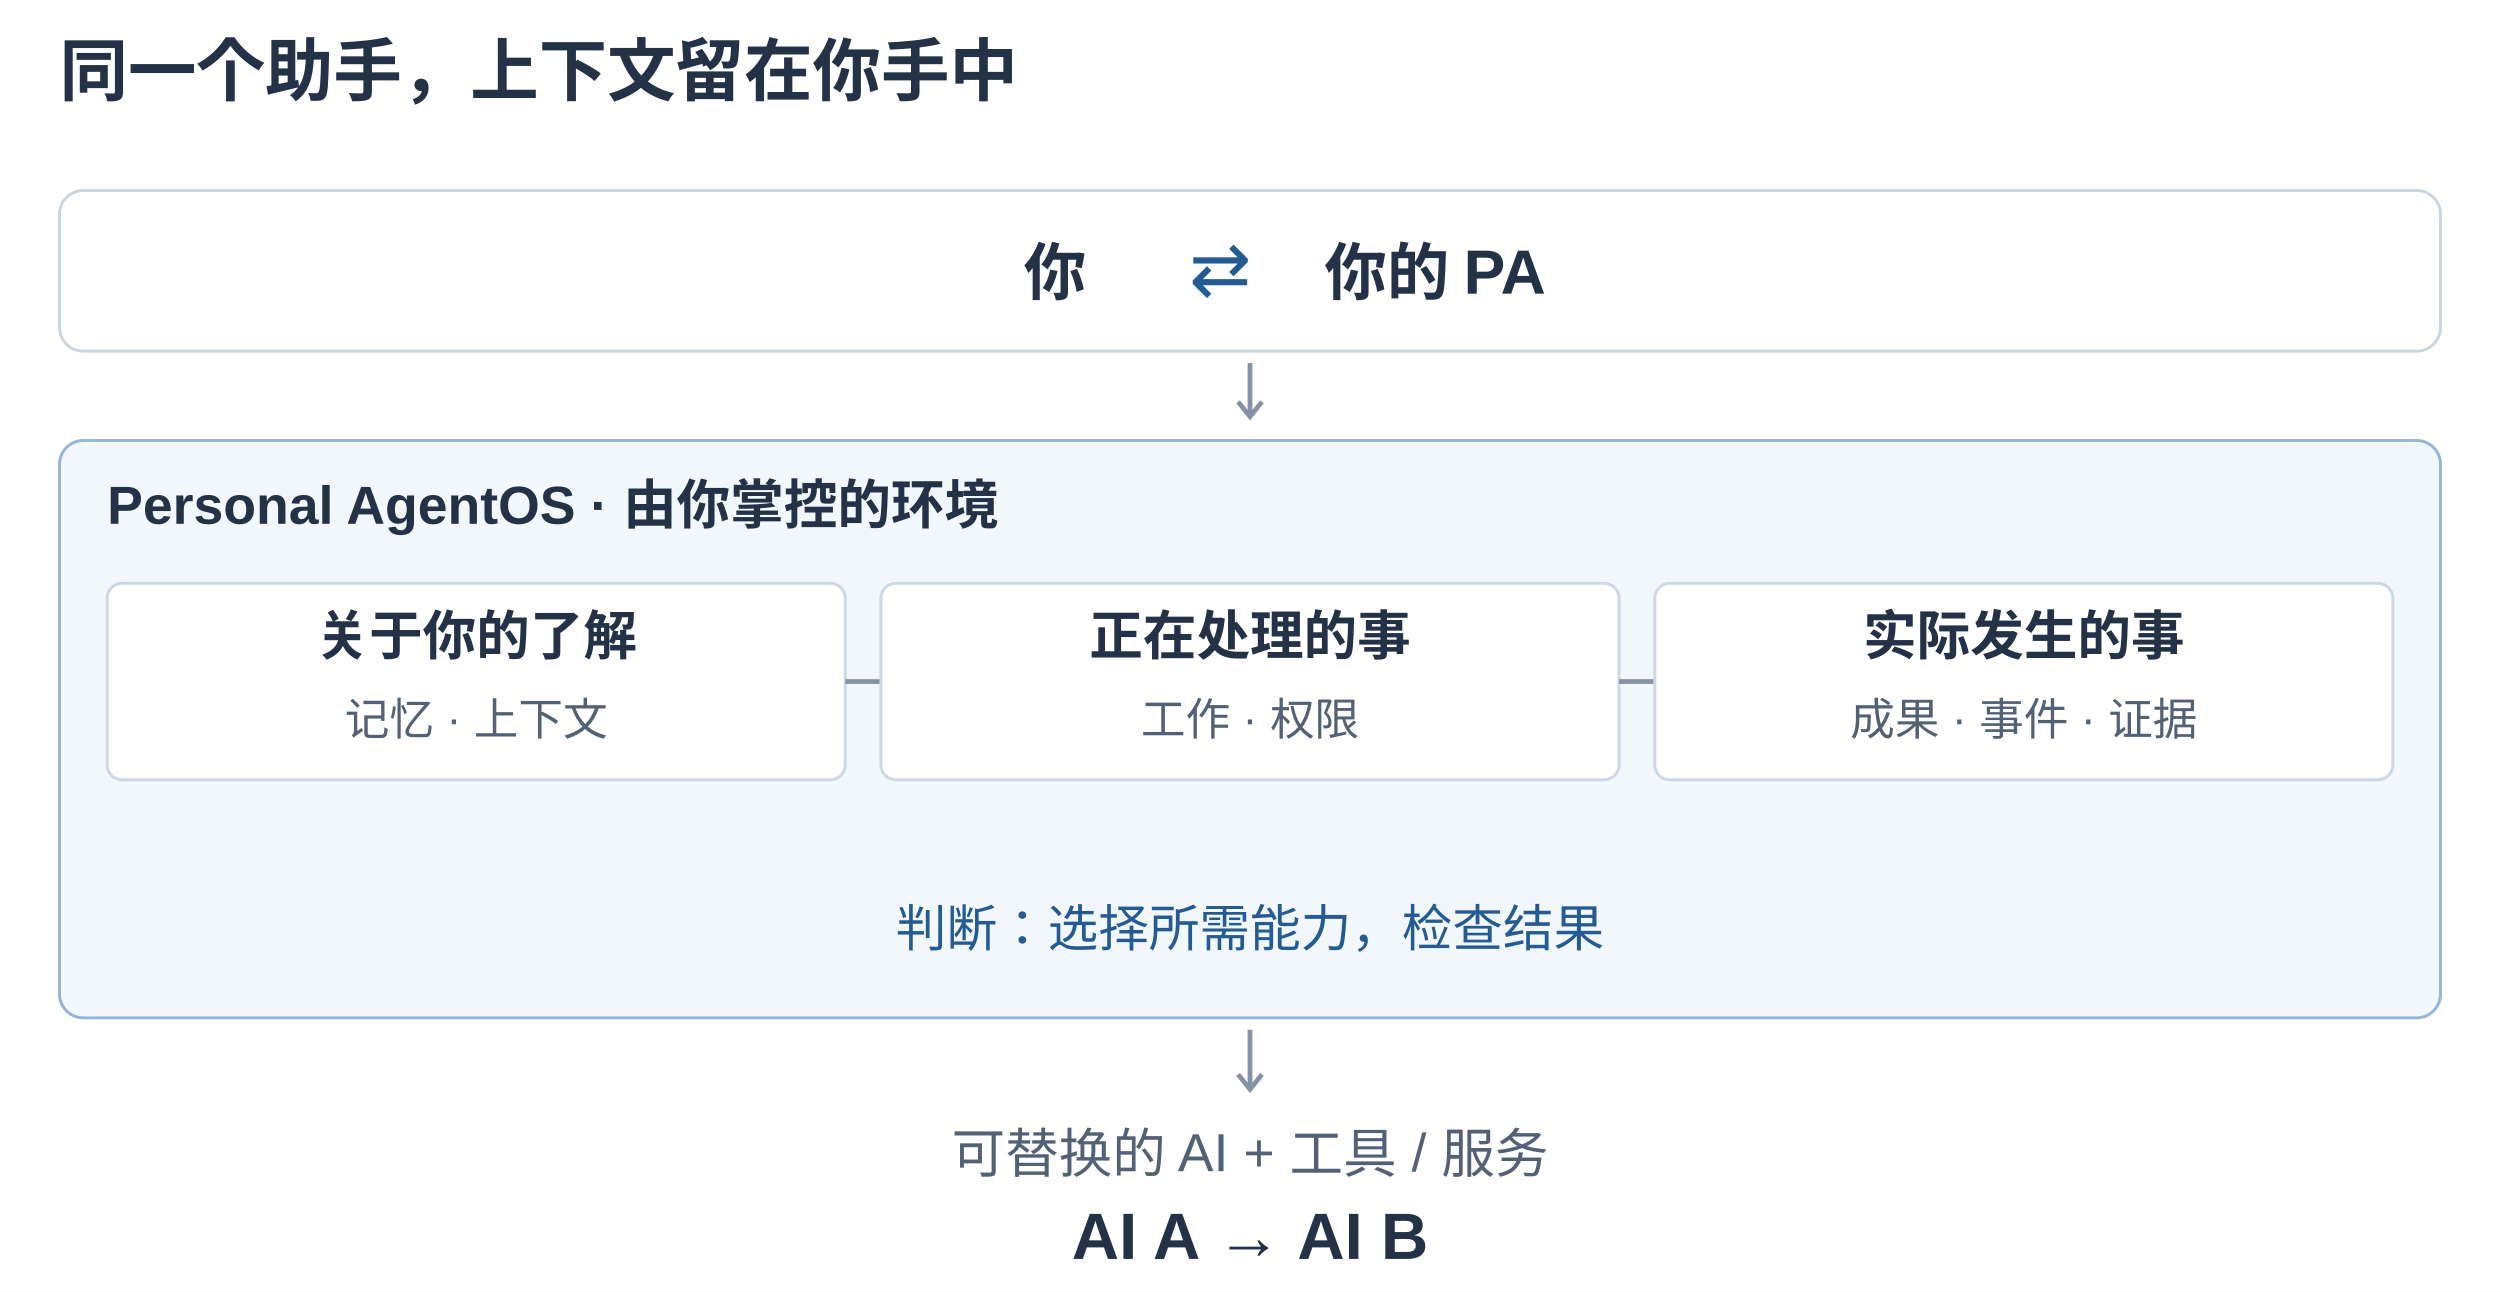
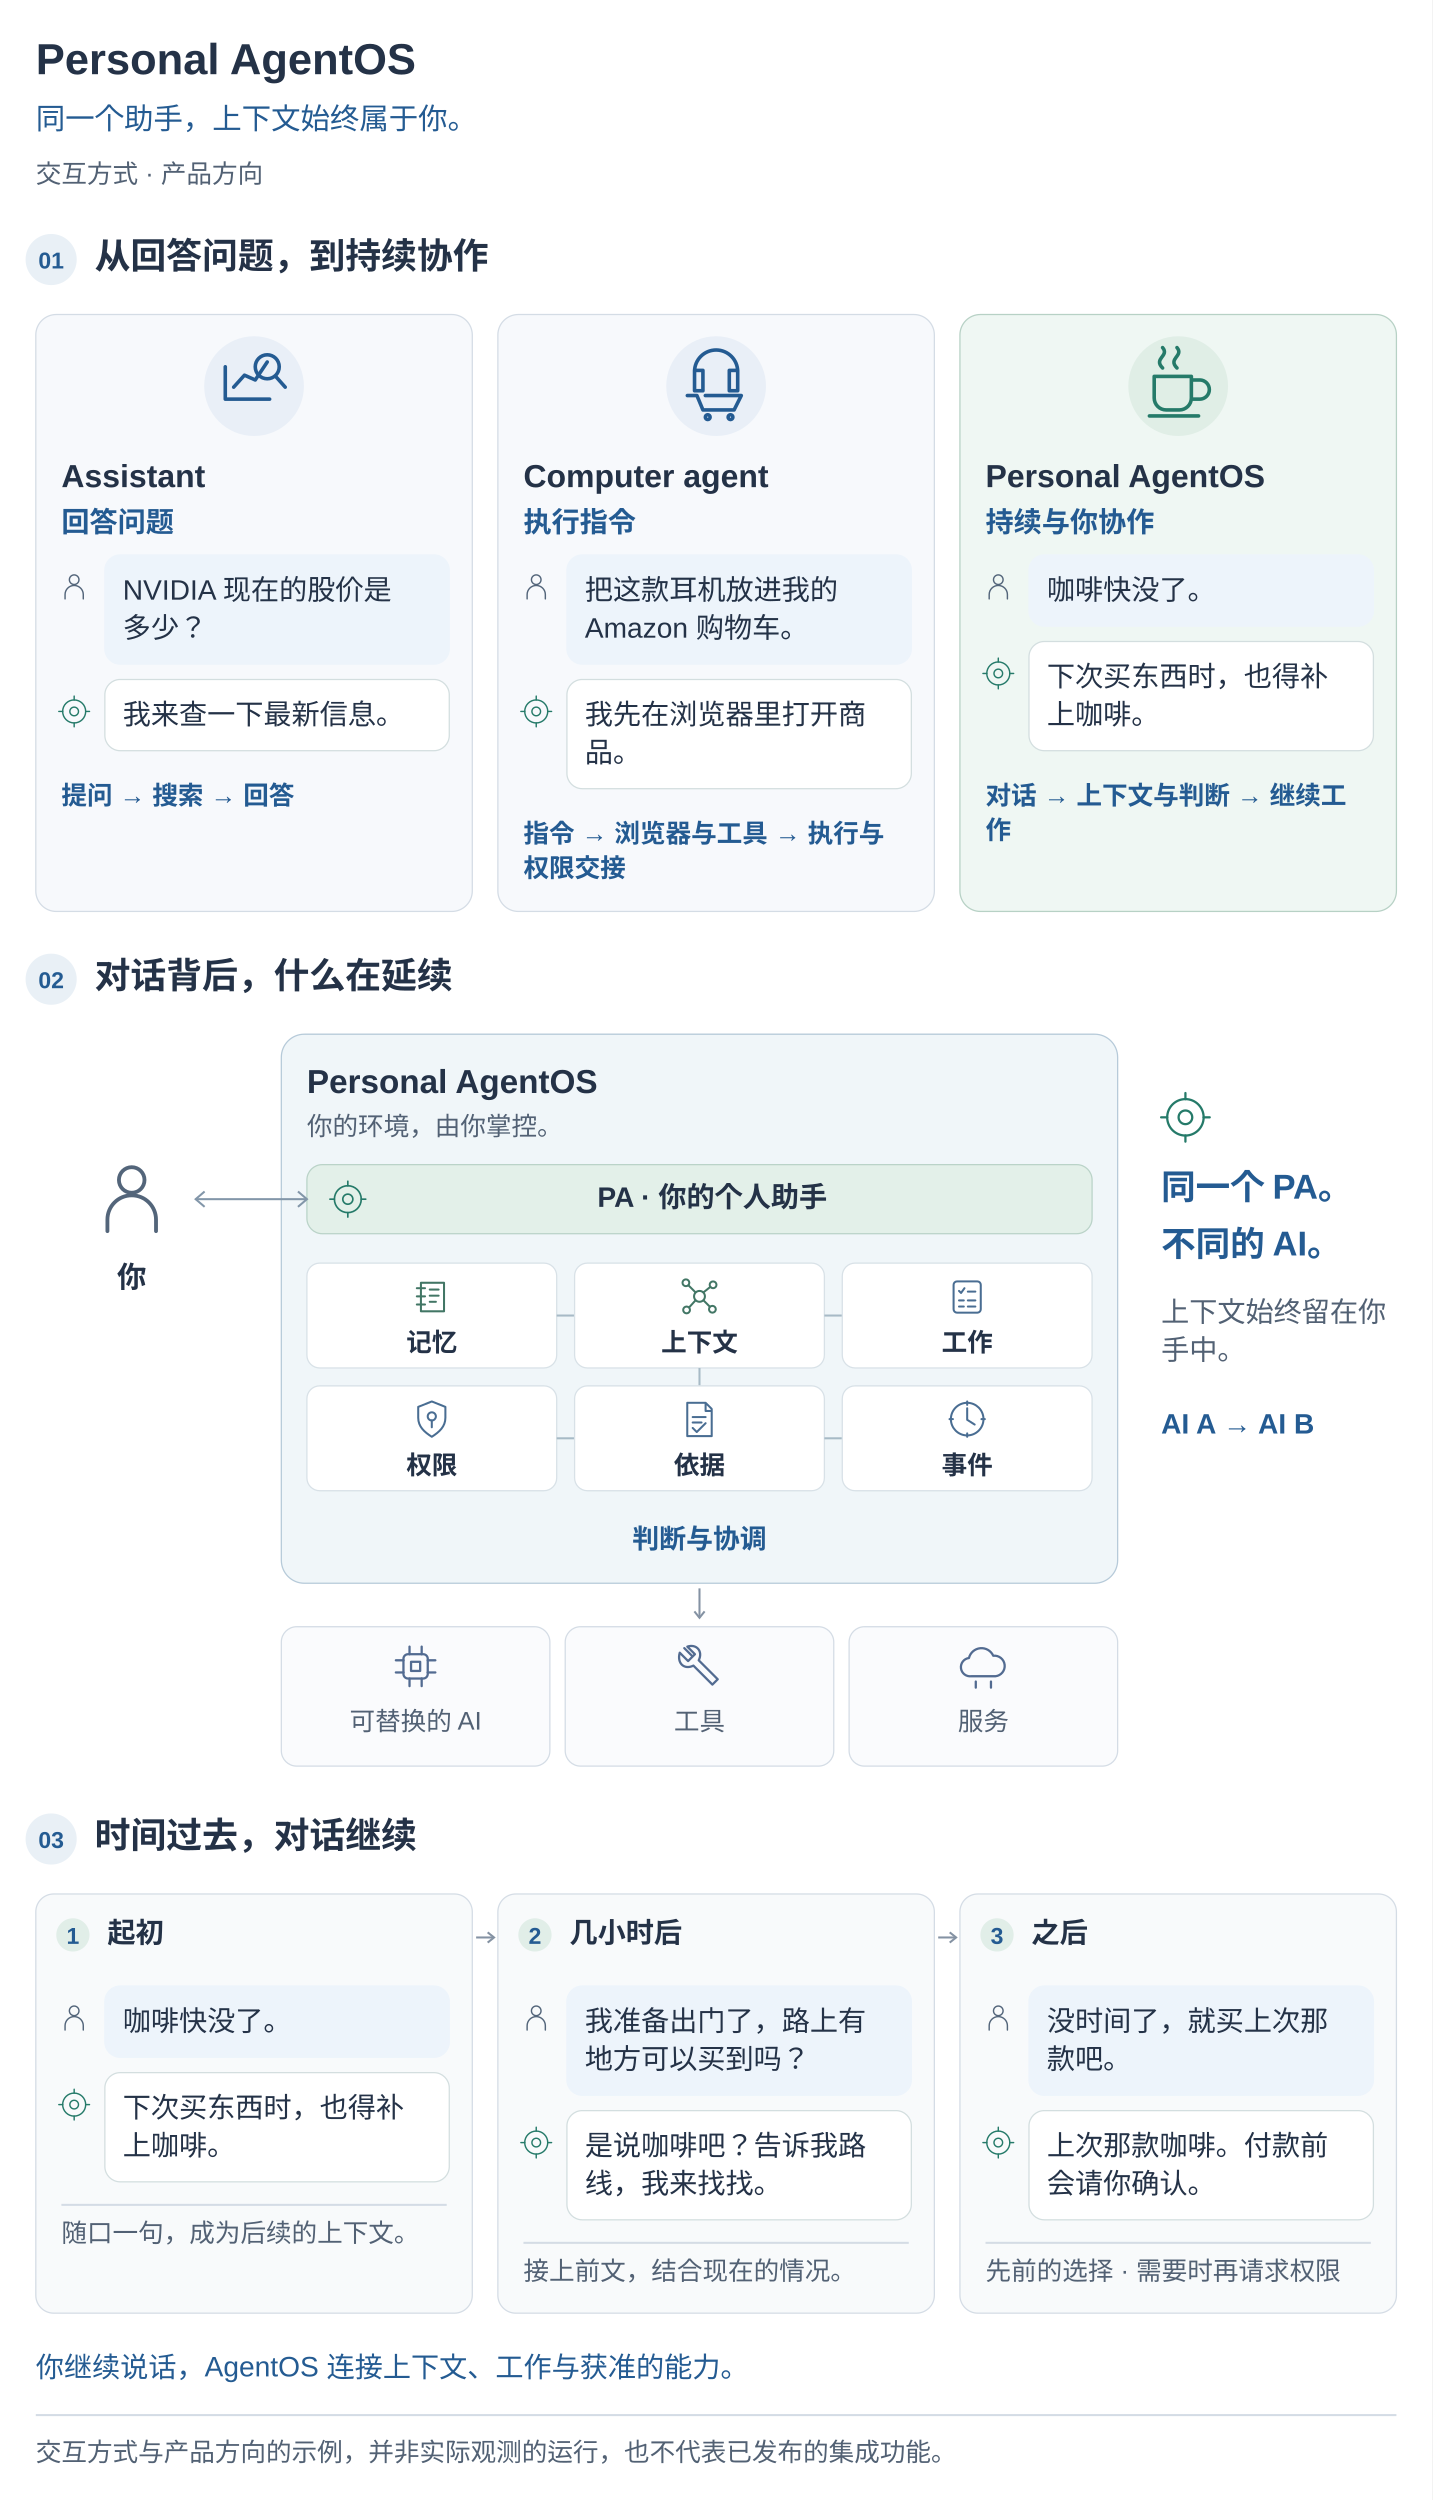
- <svg xmlns="http://www.w3.org/2000/svg" width="840" height="434" viewBox="0 0 840 434" role="img" aria-labelledby="title desc">
+ <svg xmlns="http://www.w3.org/2000/svg" width="1120" height="1955" viewBox="0 0 1120 1955" role="img" aria-labelledby="title desc">
  <style>text{font-family:Arial,"Noto Sans",sans-serif;fill:#243247} .bold{font-weight:700} .muted{fill:#526174} .blue{fill:#245b92}</style>
-   <rect width="840" height="434" fill="#fff" />
-   <text x="20" y="32.0" font-size="23" class="bold" text-anchor="start">同一个助手，上下文留在你手中</text>
-   <rect x="20" y="64" width="800" height="54" rx="8" fill="#fff" stroke="#ccd4de" />
-   <text x="365.0" y="99" font-size="21" class="bold" text-anchor="end">你</text>
-   <text x="410.0" y="99" font-size="25" class="blue" text-anchor="middle">⇄</text>
-   <text x="445.0" y="99" font-size="21" class="bold" text-anchor="start">你的 PA</text>
-   <path d="M420.0 122 L420.0 140" fill="none" stroke="#8492a3" stroke-width="1.6" />
-   <path d="M416.0 135 L420.0 140 L424.0 135" fill="none" stroke="#8492a3" stroke-width="1.6" />
-   <rect x="20" y="148" width="800" height="194" rx="8" fill="#f2f7fc" stroke="#96b6d6" />
-   <text x="36" y="176.0" font-size="18" class="bold" text-anchor="start">Personal AgentOS · 由你掌控的环境</text>
-   <rect x="36" y="196" width="248" height="66" rx="5" fill="#fff" stroke="#ccd8e6" />
-   <text x="160.0" y="220" font-size="18" class="bold" text-anchor="middle">关于你的了解</text>
-   <text x="160.0" y="247" font-size="15" class="muted" text-anchor="middle">记忆 · 上下文</text>
-   <path d="M284 229H296" fill="none" stroke="#8492a3" stroke-width="1.6" />
-   <rect x="296" y="196" width="248" height="66" rx="5" fill="#fff" stroke="#ccd8e6" />
-   <text x="420.0" y="220" font-size="18" class="bold" text-anchor="middle">正在处理的事</text>
-   <text x="420.0" y="247" font-size="15" class="muted" text-anchor="middle">工作 · 权限</text>
-   <path d="M544 229H556" fill="none" stroke="#8492a3" stroke-width="1.6" />
-   <rect x="556" y="196" width="248" height="66" rx="5" fill="#fff" stroke="#ccd8e6" />
-   <text x="680.0" y="220" font-size="18" class="bold" text-anchor="middle">实际发生的事</text>
-   <text x="680.0" y="247" font-size="15" class="muted" text-anchor="middle">成果 · 事件 · 证据</text>
-   <text x="420.0" y="318" font-size="17" class="blue" text-anchor="middle">判断：选择所需能力，检查结果</text>
-   <path d="M420.0 346 L420.0 366" fill="none" stroke="#8492a3" stroke-width="1.6" />
-   <path d="M416.0 361 L420.0 366 L424.0 361" fill="none" stroke="#8492a3" stroke-width="1.6" />
-   <text x="420.0" y="394" font-size="18" class="muted" text-anchor="middle">可替换的 AI + 工具 / 服务</text>
-   <text x="420.0" y="423" font-size="22" class="bold" text-anchor="middle">AI A  →  AI B</text>
+   <rect width="1120" height="1955" fill="#fff" />
+   <text x="28" y="58.0" font-size="34" class="bold" text-anchor="start">Personal AgentOS</text>
+   <text x="28" y="100.9" font-size="23" class="blue" text-anchor="start">同一个助手，上下文始终属于你。</text>
+   <text x="28" y="142.95" font-size="20" class="muted" text-anchor="start">交互方式 · 产品方向</text>
+   <circle cx="40" cy="202.95" r="20" fill="#e9f0f6" stroke="none" />
+   <text x="40" y="209.95" font-size="18" class="blue bold" text-anchor="middle">01</text>
+   <text x="74" y="209.95" font-size="28" class="bold" text-anchor="start">从回答问题，到持续协作</text>
+   <rect x="28.0" y="245.95" width="341.333" height="466.8" rx="16" fill="#f7f9fc" stroke="#d4dce5" />
+   <circle cx="198.667" cy="301.95" r="39" fill="#e9eff7" stroke="none" />
+   <g transform="translate(168.6667 269.95) scale(0.9375)" fill="none" stroke="#245b92" stroke-width="3" stroke-linecap="round" stroke-linejoin="round">
+     <path d="M8 45V18m0 27h37M15 35l9-10 9 4 10-15" />
+     <circle cx="43" cy="18" r="10" />
+     <path d="m50 26 8 9" />
+   </g>
+   <text x="48.0" y="380.95" font-size="25" class="bold" text-anchor="start">Assistant</text>
+   <text x="48.0" y="415.95" font-size="22" class="blue bold" text-anchor="start">回答问题</text>
+   <g transform="translate(46.0 446.95) scale(0.375)" fill="none" stroke="#53657a" stroke-width="3" stroke-linecap="round" stroke-linejoin="round">
+     <circle cx="32" cy="17" r="10" />
+     <path d="M13 57v-9a19 19 0 0 1 38 0v9" />
+   </g>
+   <rect x="82.0" y="433.95" width="269.333" height="85.4" rx="12" fill="#edf4fb" stroke="#edf4fb" />
+   <text x="96.0" y="468.95" font-size="22" class="" text-anchor="start">NVIDIA 现在的股价是</text>
+   <text x="96.0" y="498.65" font-size="22" class="" text-anchor="start">多少？</text>
+   <g transform="translate(46.0 544.35) scale(0.375)" fill="none" stroke="#257a69" stroke-width="3" stroke-linecap="round" stroke-linejoin="round">
+     <circle cx="32" cy="32" r="24" />
+     <circle cx="32" cy="32" r="9" />
+     <path d="M32 0v8m0 48v8M0 32h8m48 0h8" />
+   </g>
+   <rect x="82.0" y="531.35" width="269.333" height="55.7" rx="12" fill="#ffffff" stroke="#d3dedf" />
+   <text x="96.0" y="566.35" font-size="22" class="" text-anchor="start">我来查一下最新信息。</text>
+   <text x="48.0" y="629.05" font-size="20" class="blue bold" text-anchor="start">提问 → 搜索 → 回答</text>
+   <rect x="389.333" y="245.95" width="341.333" height="466.8" rx="16" fill="#f7f9fc" stroke="#d4dce5" />
+   <circle cx="560.0" cy="301.95" r="39" fill="#e9eff7" stroke="none" />
+   <g transform="translate(530.0 269.95) scale(0.9375)" fill="none" stroke="#245b92" stroke-width="3" stroke-linecap="round" stroke-linejoin="round">
+     <path d="M14 29v-7a18 18 0 0 1 36 0v7M14 21h7v17h-7zm29 0h7v17h-7zM8 42h8l5 12h26l6-12H23" />
+     <circle cx="25" cy="60" r="2" />
+     <circle cx="44" cy="60" r="2" />
+   </g>
+   <text x="409.333" y="380.95" font-size="25" class="bold" text-anchor="start">Computer agent</text>
+   <text x="409.333" y="415.95" font-size="22" class="blue bold" text-anchor="start">执行指令</text>
+   <g transform="translate(407.3333 446.95) scale(0.375)" fill="none" stroke="#53657a" stroke-width="3" stroke-linecap="round" stroke-linejoin="round">
+     <circle cx="32" cy="17" r="10" />
+     <path d="M13 57v-9a19 19 0 0 1 38 0v9" />
+   </g>
+   <rect x="443.333" y="433.95" width="269.333" height="85.4" rx="12" fill="#edf4fb" stroke="#edf4fb" />
+   <text x="457.333" y="468.95" font-size="22" class="" text-anchor="start">把这款耳机放进我的</text>
+   <text x="457.333" y="498.65" font-size="22" class="" text-anchor="start">Amazon 购物车。</text>
+   <g transform="translate(407.3333 544.35) scale(0.375)" fill="none" stroke="#257a69" stroke-width="3" stroke-linecap="round" stroke-linejoin="round">
+     <circle cx="32" cy="32" r="24" />
+     <circle cx="32" cy="32" r="9" />
+     <path d="M32 0v8m0 48v8M0 32h8m48 0h8" />
+   </g>
+   <rect x="443.333" y="531.35" width="269.333" height="85.4" rx="12" fill="#ffffff" stroke="#d3dedf" />
+   <text x="457.333" y="566.35" font-size="22" class="" text-anchor="start">我先在浏览器里打开商</text>
+   <text x="457.333" y="596.05" font-size="22" class="" text-anchor="start">品。</text>
+   <text x="409.333" y="658.75" font-size="20" class="blue bold" text-anchor="start">指令 → 浏览器与工具 → 执行与</text>
+   <text x="409.333" y="685.75" font-size="20" class="blue bold" text-anchor="start">权限交接</text>
+   <rect x="750.667" y="245.95" width="341.333" height="466.8" rx="16" fill="#eff7f3" stroke="#b7d1c5" />
+   <circle cx="921.333" cy="301.95" r="39" fill="#e0eee6" stroke="none" />
+   <g transform="translate(891.3333 269.95) scale(0.9375)" fill="none" stroke="#257a69" stroke-width="3" stroke-linecap="round" stroke-linejoin="round">
+     <path d="M12 26h31v18a10 10 0 0 1-10 10H22a10 10 0 0 1-10-10zM43 29h7a8 8 0 0 1 0 16h-7M8 59h41M19 19c-8-8 6-10 0-17M31 19c-8-8 6-10 0-17" />
+   </g>
+   <text x="770.667" y="380.95" font-size="25" class="bold" text-anchor="start">Personal AgentOS</text>
+   <text x="770.667" y="415.95" font-size="22" class="blue bold" text-anchor="start">持续与你协作</text>
+   <g transform="translate(768.6667 446.95) scale(0.375)" fill="none" stroke="#53657a" stroke-width="3" stroke-linecap="round" stroke-linejoin="round">
+     <circle cx="32" cy="17" r="10" />
+     <path d="M13 57v-9a19 19 0 0 1 38 0v9" />
+   </g>
+   <rect x="804.667" y="433.95" width="269.333" height="55.7" rx="12" fill="#edf4fb" stroke="#edf4fb" />
+   <text x="818.667" y="468.95" font-size="22" class="" text-anchor="start">咖啡快没了。</text>
+   <g transform="translate(768.6667 514.65) scale(0.375)" fill="none" stroke="#257a69" stroke-width="3" stroke-linecap="round" stroke-linejoin="round">
+     <circle cx="32" cy="32" r="24" />
+     <circle cx="32" cy="32" r="9" />
+     <path d="M32 0v8m0 48v8M0 32h8m48 0h8" />
+   </g>
+   <rect x="804.667" y="501.65" width="269.333" height="85.4" rx="12" fill="#ffffff" stroke="#d3dedf" />
+   <text x="818.667" y="536.65" font-size="22" class="" text-anchor="start">下次买东西时，也得补</text>
+   <text x="818.667" y="566.35" font-size="22" class="" text-anchor="start">上咖啡。</text>
+   <text x="770.667" y="629.05" font-size="20" class="blue bold" text-anchor="start">对话 → 上下文与判断 → 继续工</text>
+   <text x="770.667" y="656.05" font-size="20" class="blue bold" text-anchor="start">作</text>
+   <circle cx="40" cy="765.75" r="20" fill="#e9f0f6" stroke="none" />
+   <text x="40" y="772.75" font-size="18" class="blue bold" text-anchor="middle">02</text>
+   <text x="74" y="772.75" font-size="28" class="bold" text-anchor="start">对话背后，什么在延续</text>
+   <g transform="translate(71 905.75) scale(1.0)" fill="none" stroke="#53657a" stroke-width="3" stroke-linecap="round" stroke-linejoin="round">
+     <circle cx="32" cy="17" r="10" />
+     <path d="M13 57v-9a19 19 0 0 1 38 0v9" />
+   </g>
+   <text x="103" y="1006.75" font-size="23" class="bold" text-anchor="middle">你</text>
+   <rect x="220" y="808.75" width="654" height="429.35" rx="18" fill="#f0f6f9" stroke="#b6cad9" />
+   <text x="240" y="854.75" font-size="26" class="bold" text-anchor="start">Personal AgentOS</text>
+   <text x="240" y="887.75" font-size="20" class="muted" text-anchor="start">你的环境，由你掌控。</text>
+   <rect x="240" y="910.75" width="614" height="54" rx="12" fill="#e3f0e9" stroke="#bad3c8" />
+   <g transform="translate(258 923.75) scale(0.4375)" fill="none" stroke="#257a69" stroke-width="3" stroke-linecap="round" stroke-linejoin="round">
+     <circle cx="32" cy="32" r="24" />
+     <circle cx="32" cy="32" r="9" />
+     <path d="M32 0v8m0 48v8M0 32h8m48 0h8" />
+   </g>
+   <text x="557.0" y="943.75" font-size="22" class="bold" text-anchor="middle">PA · 你的个人助手</text>
+   <path d="M153 937.75H240" fill="none" stroke="#8296a9" stroke-width="1.6" />
+   <path d="M160 931.75L153 937.75L160 943.75M233 931.75L240 937.75L233 943.75" fill="none" stroke="#8296a9" stroke-width="1.6" />
+   <rect x="240.0" y="987.75" width="195.333" height="82" rx="10" fill="#fff" stroke="#d8e1e7" />
+   <g transform="translate(320.6667 996.75) scale(0.53125)" fill="none" stroke="#427665" stroke-width="3" stroke-linecap="round" stroke-linejoin="round">
+     <path d="M16 12h34v42H16zM10 20h12m-12 12h12m-12 12h12M29 22h13m-13 9h13m-13 9h9" />
+   </g>
+   <text x="337.667" y="1056.75" font-size="20" class="bold" text-anchor="middle">记忆</text>
+   <path d="M435.333 1028.75H449.333" fill="none" stroke="#a7bac6" stroke-width="1.6" />
+   <rect x="449.333" y="987.75" width="195.333" height="82" rx="10" fill="#fff" stroke="#d8e1e7" />
+   <g transform="translate(530.0 996.75) scale(0.53125)" fill="none" stroke="#427665" stroke-width="3" stroke-linecap="round" stroke-linejoin="round">
+     <circle cx="32" cy="32" r="8" />
+     <circle cx="12" cy="12" r="5" />
+     <circle cx="52" cy="15" r="5" />
+     <circle cx="13" cy="52" r="5" />
+     <circle cx="51" cy="51" r="5" />
+     <path d="m16 16 10 10m12 0 10-8M17 48l9-10m12 0 9 9" />
+   </g>
+   <text x="547.0" y="1056.75" font-size="20" class="bold" text-anchor="middle">上下文</text>
+   <path d="M644.667 1028.75H658.667" fill="none" stroke="#a7bac6" stroke-width="1.6" />
+   <path d="M547.0 1069.75V1083.75" fill="none" stroke="#a7bac6" stroke-width="1.6" />
+   <rect x="658.667" y="987.75" width="195.333" height="82" rx="10" fill="#fff" stroke="#d8e1e7" />
+   <g transform="translate(739.3333 996.75) scale(0.53125)" fill="none" stroke="#496d92" stroke-width="3" stroke-linecap="round" stroke-linejoin="round">
+     <rect x="12" y="10" width="40" height="46" rx="5" />
+     <path d="m20 24 3 3 5-7m5 5h11M20 38h7m6 0h11M20 47h7m6 0h11" />
+   </g>
+   <text x="756.333" y="1056.75" font-size="20" class="bold" text-anchor="middle">工作</text>
+   <rect x="240.0" y="1083.75" width="195.333" height="82" rx="10" fill="#fff" stroke="#d8e1e7" />
+   <g transform="translate(320.6667 1092.75) scale(0.53125)" fill="none" stroke="#496d92" stroke-width="3" stroke-linecap="round" stroke-linejoin="round">
+     <path d="M32 6 52 14v16c0 13-9 21-20 28-11-7-20-15-20-28V14z" />
+     <circle cx="32" cy="28" r="6" />
+     <path d="M32 34v10" />
+   </g>
+   <text x="337.667" y="1152.75" font-size="20" class="bold" text-anchor="middle">权限</text>
+   <path d="M435.333 1124.75H449.333" fill="none" stroke="#a7bac6" stroke-width="1.6" />
+   <rect x="449.333" y="1083.75" width="195.333" height="82" rx="10" fill="#fff" stroke="#d8e1e7" />
+   <g transform="translate(530.0 1092.75) scale(0.53125)" fill="none" stroke="#496d92" stroke-width="3" stroke-linecap="round" stroke-linejoin="round">
+     <path d="M14 8h27l9 9v40H14zM41 8v12h9M22 29h19m-19 8h13m-13 8 6 6 13-13" />
+   </g>
+   <text x="547.0" y="1152.75" font-size="20" class="bold" text-anchor="middle">依据</text>
+   <path d="M644.667 1124.75H658.667" fill="none" stroke="#a7bac6" stroke-width="1.6" />
+   <rect x="658.667" y="1083.75" width="195.333" height="82" rx="10" fill="#fff" stroke="#d8e1e7" />
+   <g transform="translate(739.3333 1092.75) scale(0.53125)" fill="none" stroke="#496d92" stroke-width="3" stroke-linecap="round" stroke-linejoin="round">
+     <circle cx="32" cy="32" r="24" />
+     <path d="M32 16v17l11 7M6 32h5m42 0h5M32 6v5m0 42v5" />
+   </g>
+   <text x="756.333" y="1152.75" font-size="20" class="bold" text-anchor="middle">事件</text>
+   <text x="547.0" y="1210.75" font-size="21" class="blue bold" text-anchor="middle">判断与协调</text>
+   <path d="M547.0 1242.1 L547.0 1265.1" fill="none" stroke="#8492a3" stroke-width="1.6" />
+   <path d="M543.0 1260.1 L547.0 1265.1 L551.0 1260.1" fill="none" stroke="#8492a3" stroke-width="1.6" />
+   <rect x="220.0" y="1272.1" width="210.0" height="109" rx="12" fill="#fafbfd" stroke="#d4dce5" />
+   <g transform="translate(306.0 1284.1) scale(0.59375)" fill="none" stroke="#526b91" stroke-width="3" stroke-linecap="round" stroke-linejoin="round">
+     <rect x="16" y="16" width="32" height="32" rx="6" />
+     <path d="M24 6v10m16-10v10M24 48v10m16-10v10M6 24h10M6 40h10m32-16h10M48 40h10M26 26h12v12H26z" />
+   </g>
+   <text x="325.0" y="1353.1" font-size="20" class="muted" text-anchor="middle">可替换的 AI</text>
+   <rect x="442.0" y="1272.1" width="210.0" height="109" rx="12" fill="#fafbfd" stroke="#d4dce5" />
+   <g transform="translate(528.0 1284.1) scale(0.59375)" fill="none" stroke="#526b91" stroke-width="3" stroke-linecap="round" stroke-linejoin="round">
+     <path d="m12 8 11 11-6 6L6 14c-4 14 6 23 18 17l25 25 7-7-25-25C37 12 28 2 16 6l10 10-7 7" />
+   </g>
+   <text x="547.0" y="1353.1" font-size="20" class="muted" text-anchor="middle">工具</text>
+   <rect x="664.0" y="1272.1" width="210.0" height="109" rx="12" fill="#fafbfd" stroke="#d4dce5" />
+   <g transform="translate(750.0 1284.1) scale(0.59375)" fill="none" stroke="#526b91" stroke-width="3" stroke-linecap="round" stroke-linejoin="round">
+     <path d="M16 45a12 12 0 0 1-3-24 17 17 0 0 1 32-3 13 13 0 0 1 3 27H16zM22 52v8m20-8v8" />
+   </g>
+   <text x="769.0" y="1353.1" font-size="20" class="muted" text-anchor="middle">服务</text>
+   <g transform="translate(908 854.75) scale(0.59375)" fill="none" stroke="#257a69" stroke-width="3" stroke-linecap="round" stroke-linejoin="round">
+     <circle cx="32" cy="32" r="24" />
+     <circle cx="32" cy="32" r="9" />
+     <path d="M32 0v8m0 48v8M0 32h8m48 0h8" />
+   </g>
+   <text x="908" y="937.75" font-size="27" class="blue bold" text-anchor="start">同一个 PA。</text>
+   <text x="908" y="982.2" font-size="27" class="blue bold" text-anchor="start">不同的 AI。</text>
+   <text x="908" y="1033.65" font-size="22" class="muted" text-anchor="start">上下文始终留在你</text>
+   <text x="908" y="1063.35" font-size="22" class="muted" text-anchor="start">手中。</text>
+   <text x="908" y="1121.05" font-size="22" class="blue bold" text-anchor="start">AI A → AI B</text>
+   <circle cx="40" cy="1438.1" r="20" fill="#e9f0f6" stroke="none" />
+   <text x="40" y="1445.1" font-size="18" class="blue bold" text-anchor="middle">03</text>
+   <text x="74" y="1445.1" font-size="28" class="bold" text-anchor="start">时间过去，对话继续</text>
+   <rect x="28.0" y="1481.1" width="341.333" height="327.8" rx="14" fill="#f8fafb" stroke="#d4dce5" />
+   <circle cx="57.0" cy="1513.1" r="13" fill="#e1eee8" stroke="none" />
+   <text x="57.0" y="1520.1" font-size="18" class="blue bold" text-anchor="middle">1</text>
+   <text x="84.0" y="1519.1" font-size="22" class="bold" text-anchor="start">起初</text>
+   <g transform="translate(46.0 1566.1) scale(0.375)" fill="none" stroke="#53657a" stroke-width="3" stroke-linecap="round" stroke-linejoin="round">
+     <circle cx="32" cy="17" r="10" />
+     <path d="M13 57v-9a19 19 0 0 1 38 0v9" />
+   </g>
+   <rect x="82.0" y="1553.1" width="269.333" height="55.7" rx="12" fill="#edf4fb" stroke="#edf4fb" />
+   <text x="96.0" y="1588.1" font-size="22" class="" text-anchor="start">咖啡快没了。</text>
+   <g transform="translate(46.0 1633.8) scale(0.375)" fill="none" stroke="#257a69" stroke-width="3" stroke-linecap="round" stroke-linejoin="round">
+     <circle cx="32" cy="32" r="24" />
+     <circle cx="32" cy="32" r="9" />
+     <path d="M32 0v8m0 48v8M0 32h8m48 0h8" />
+   </g>
+   <rect x="82.0" y="1620.8" width="269.333" height="85.4" rx="12" fill="#ffffff" stroke="#d3dedf" />
+   <text x="96.0" y="1655.8" font-size="22" class="" text-anchor="start">下次买东西时，也得补</text>
+   <text x="96.0" y="1685.5" font-size="22" class="" text-anchor="start">上咖啡。</text>
+   <path d="M48.0 1724.2H349.333" fill="none" stroke="#d4dce5" stroke-width="1.6" />
+   <text x="48.0" y="1753.2" font-size="20" class="muted" text-anchor="start">随口一句，成为后续的上下文。</text>
+   <path d="M372.333 1515.1 L386.333 1515.1" fill="none" stroke="#8492a3" stroke-width="1.6" />
+   <path d="M381.333 1511.1 L386.333 1515.1 L381.333 1519.1" fill="none" stroke="#8492a3" stroke-width="1.6" />
+   <rect x="389.333" y="1481.1" width="341.333" height="327.8" rx="14" fill="#f8fafb" stroke="#d4dce5" />
+   <circle cx="418.333" cy="1513.1" r="13" fill="#e1eee8" stroke="none" />
+   <text x="418.333" y="1520.1" font-size="18" class="blue bold" text-anchor="middle">2</text>
+   <text x="445.333" y="1519.1" font-size="22" class="bold" text-anchor="start">几小时后</text>
+   <g transform="translate(407.3333 1566.1) scale(0.375)" fill="none" stroke="#53657a" stroke-width="3" stroke-linecap="round" stroke-linejoin="round">
+     <circle cx="32" cy="17" r="10" />
+     <path d="M13 57v-9a19 19 0 0 1 38 0v9" />
+   </g>
+   <rect x="443.333" y="1553.1" width="269.333" height="85.4" rx="12" fill="#edf4fb" stroke="#edf4fb" />
+   <text x="457.333" y="1588.1" font-size="22" class="" text-anchor="start">我准备出门了，路上有</text>
+   <text x="457.333" y="1617.8" font-size="22" class="" text-anchor="start">地方可以买到吗？</text>
+   <g transform="translate(407.3333 1663.5) scale(0.375)" fill="none" stroke="#257a69" stroke-width="3" stroke-linecap="round" stroke-linejoin="round">
+     <circle cx="32" cy="32" r="24" />
+     <circle cx="32" cy="32" r="9" />
+     <path d="M32 0v8m0 48v8M0 32h8m48 0h8" />
+   </g>
+   <rect x="443.333" y="1650.5" width="269.333" height="85.4" rx="12" fill="#ffffff" stroke="#d3dedf" />
+   <text x="457.333" y="1685.5" font-size="22" class="" text-anchor="start">是说咖啡吧？告诉我路</text>
+   <text x="457.333" y="1715.2" font-size="22" class="" text-anchor="start">线，我来找找。</text>
+   <path d="M409.333 1753.9H710.667" fill="none" stroke="#d4dce5" stroke-width="1.6" />
+   <text x="409.333" y="1782.9" font-size="20" class="muted" text-anchor="start">接上前文，结合现在的情况。</text>
+   <path d="M733.667 1515.1 L747.667 1515.1" fill="none" stroke="#8492a3" stroke-width="1.6" />
+   <path d="M742.667 1511.1 L747.667 1515.1 L742.667 1519.1" fill="none" stroke="#8492a3" stroke-width="1.6" />
+   <rect x="750.667" y="1481.1" width="341.333" height="327.8" rx="14" fill="#f8fafb" stroke="#d4dce5" />
+   <circle cx="779.667" cy="1513.1" r="13" fill="#e1eee8" stroke="none" />
+   <text x="779.667" y="1520.1" font-size="18" class="blue bold" text-anchor="middle">3</text>
+   <text x="806.667" y="1519.1" font-size="22" class="bold" text-anchor="start">之后</text>
+   <g transform="translate(768.6667 1566.1) scale(0.375)" fill="none" stroke="#53657a" stroke-width="3" stroke-linecap="round" stroke-linejoin="round">
+     <circle cx="32" cy="17" r="10" />
+     <path d="M13 57v-9a19 19 0 0 1 38 0v9" />
+   </g>
+   <rect x="804.667" y="1553.1" width="269.333" height="85.4" rx="12" fill="#edf4fb" stroke="#edf4fb" />
+   <text x="818.667" y="1588.1" font-size="22" class="" text-anchor="start">没时间了，就买上次那</text>
+   <text x="818.667" y="1617.8" font-size="22" class="" text-anchor="start">款吧。</text>
+   <g transform="translate(768.6667 1663.5) scale(0.375)" fill="none" stroke="#257a69" stroke-width="3" stroke-linecap="round" stroke-linejoin="round">
+     <circle cx="32" cy="32" r="24" />
+     <circle cx="32" cy="32" r="9" />
+     <path d="M32 0v8m0 48v8M0 32h8m48 0h8" />
+   </g>
+   <rect x="804.667" y="1650.5" width="269.333" height="85.4" rx="12" fill="#ffffff" stroke="#d3dedf" />
+   <text x="818.667" y="1685.5" font-size="22" class="" text-anchor="start">上次那款咖啡。付款前</text>
+   <text x="818.667" y="1715.2" font-size="22" class="" text-anchor="start">会请你确认。</text>
+   <path d="M770.667 1753.9H1072.0" fill="none" stroke="#d4dce5" stroke-width="1.6" />
+   <text x="770.667" y="1782.9" font-size="20" class="muted" text-anchor="start">先前的选择 · 需要时再请求权限</text>
+   <text x="28" y="1858.9" font-size="22" class="blue" text-anchor="start">你继续说话，AgentOS 连接上下文、工作与获准的能力。</text>
+   <path d="M28 1888.6H1092" fill="none" stroke="#d4dce5" stroke-width="1.6" />
+   <text x="28" y="1924.6" font-size="20" class="muted" text-anchor="start">交互方式与产品方向的示例，并非实际观测的运行，也不代表已发布的集成功能。</text>
</svg>
